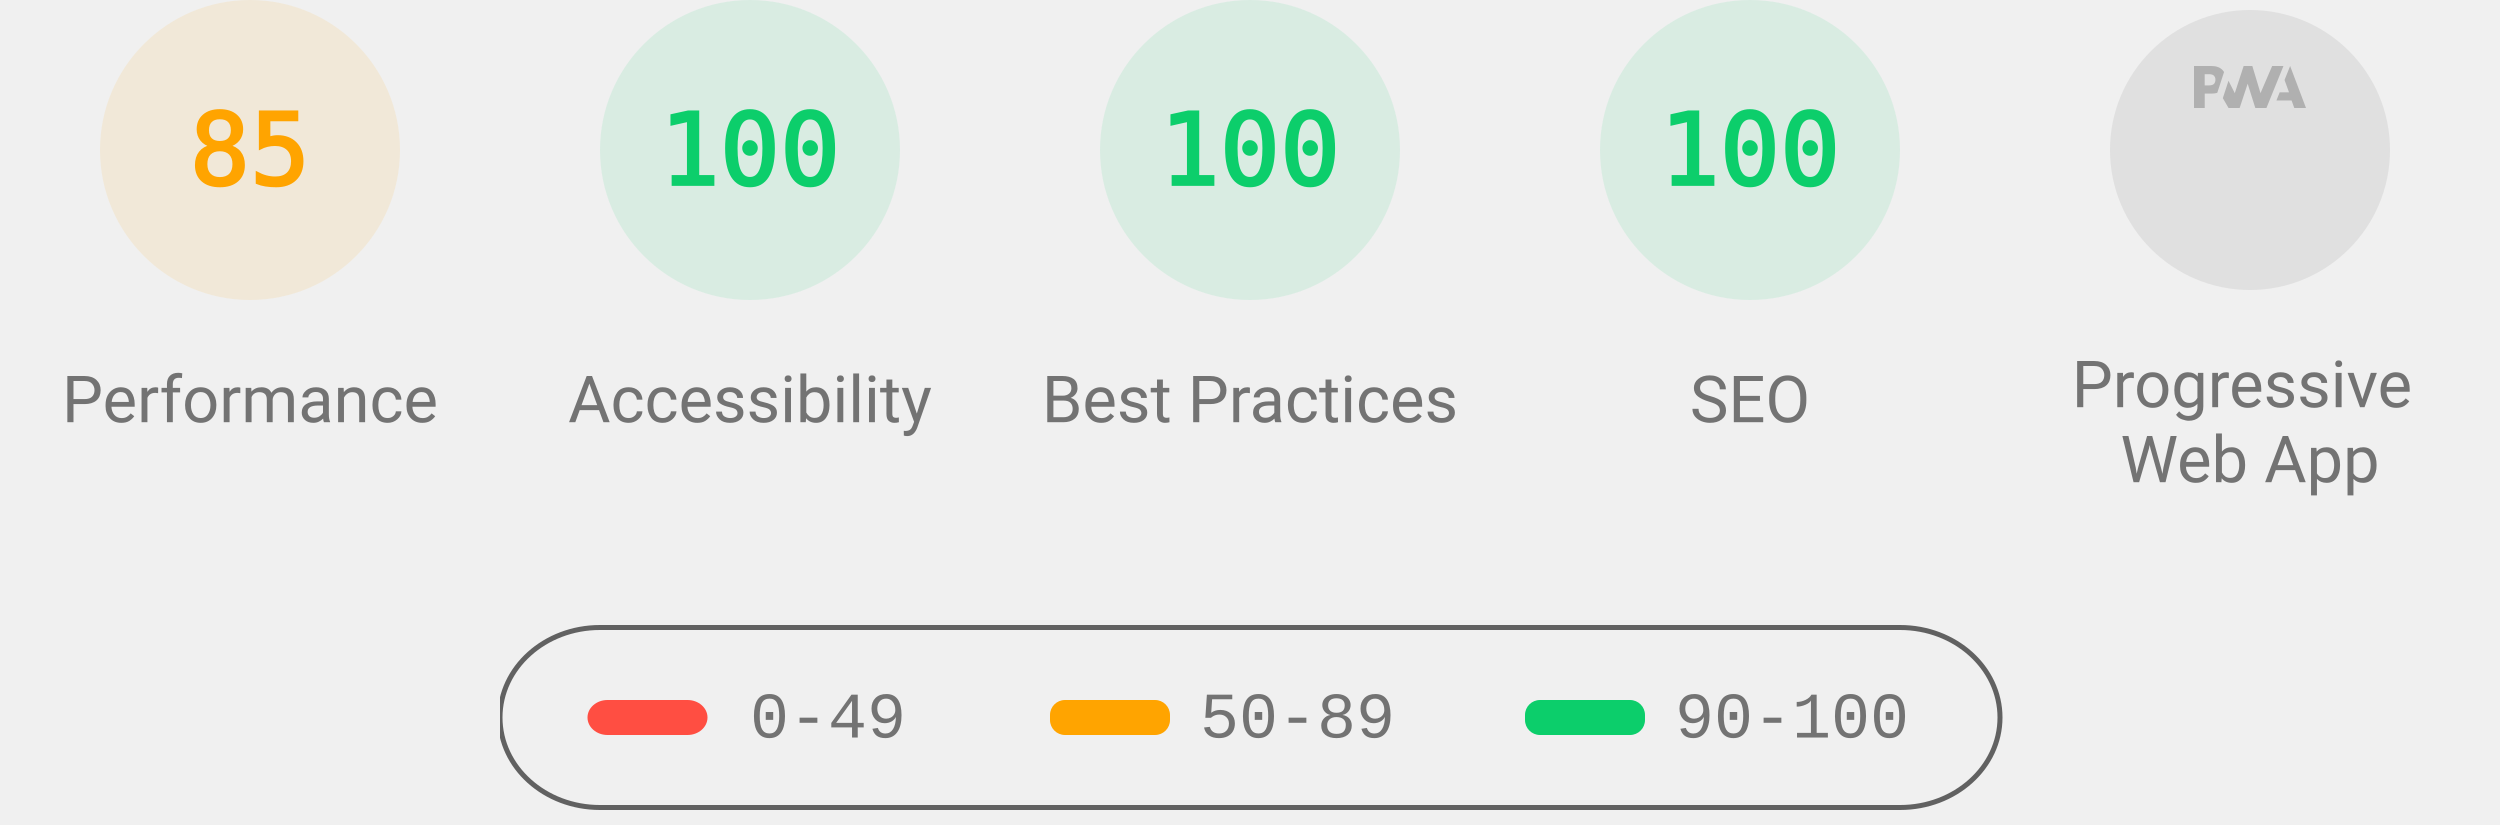
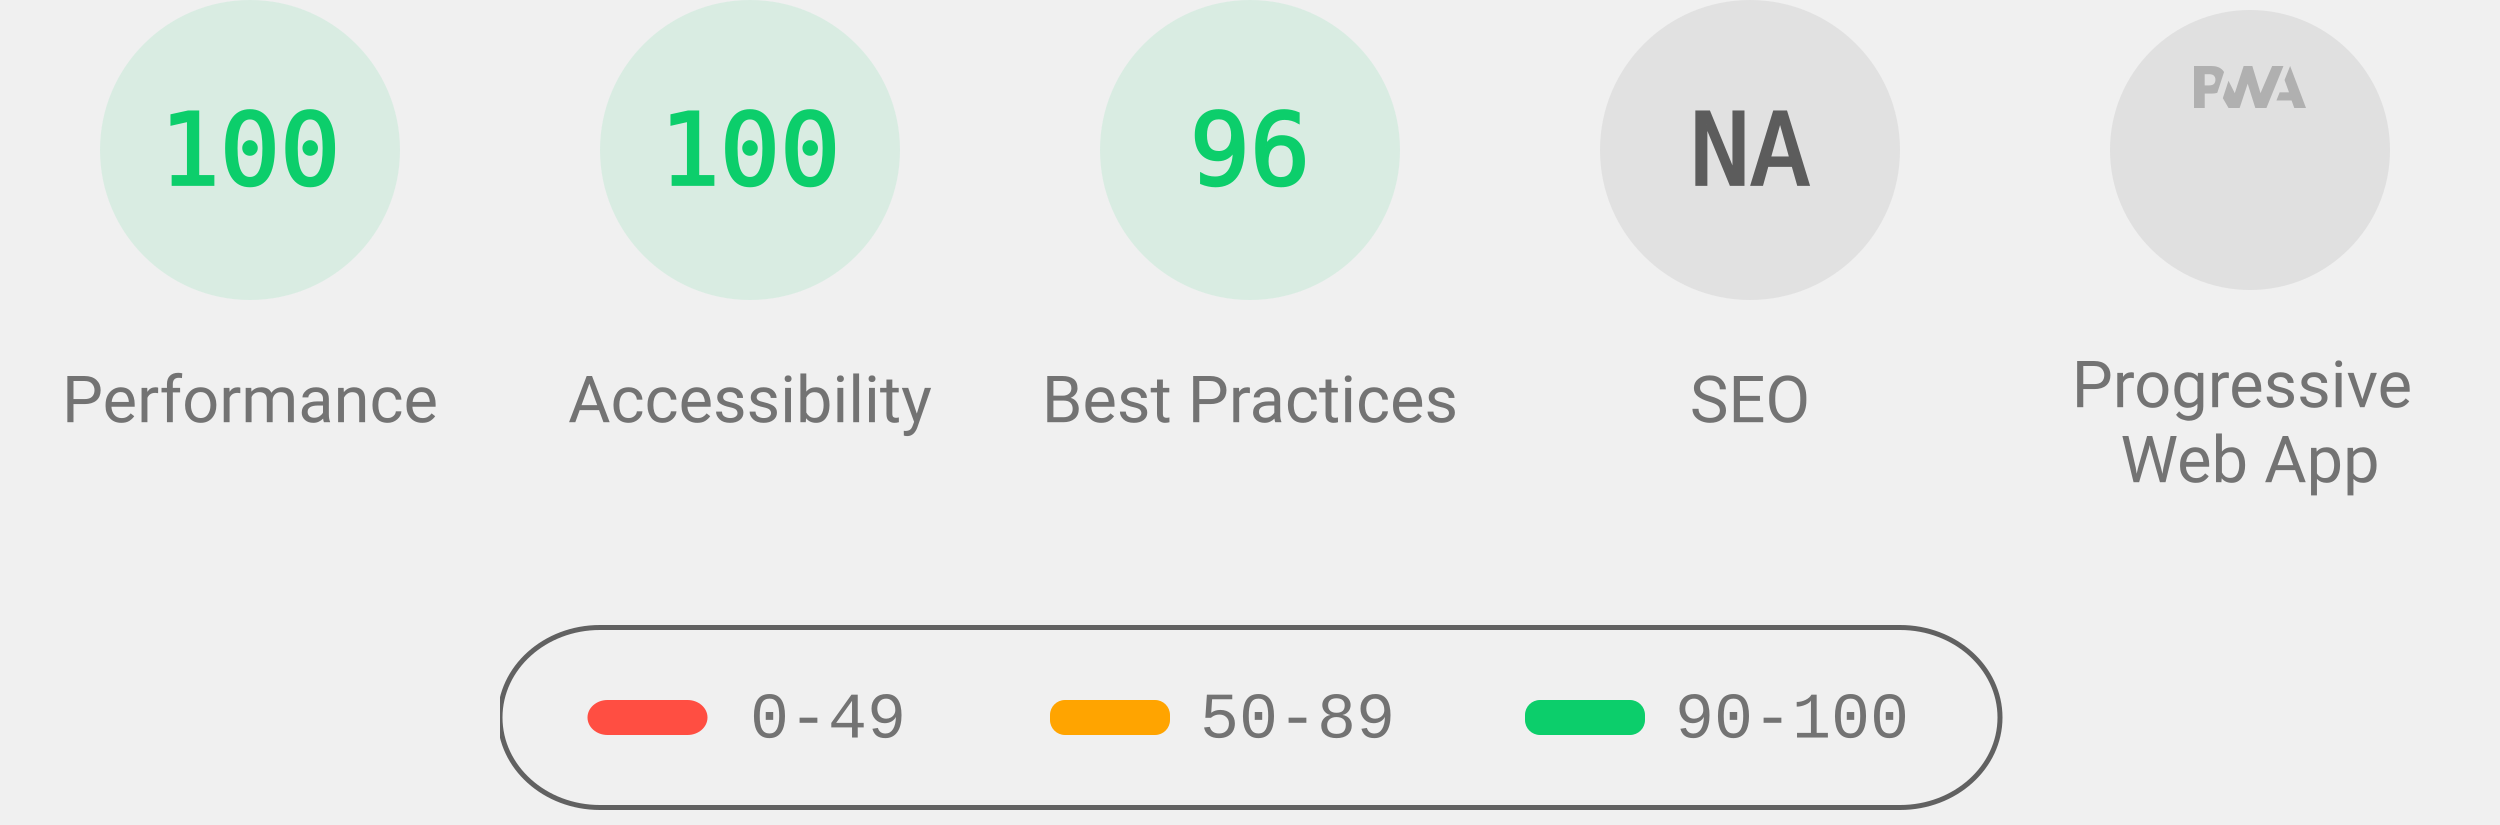
<svg xmlns="http://www.w3.org/2000/svg" class="theme--agnostic" fill="none" width="1000" height="330">
  <style>
			.gauge-base {
				opacity: 0.1
			}

			.gauge-arc {
				fill: none;
				animation-delay: 250ms;
				stroke-linecap: round;
				transform: rotate(-90deg);
				transform-origin: 100px 60px;
				animation: load-gauge 1s ease forwards
			}

			.guage-text {
				font-size: 40px;
				font-family: monospace;
				text-align: center
			}

			.guage-red {
				color: #ff4e42;
				fill: #ff4e42;
				stroke: #ff4e42
			}
			.guage-orange {
				color: #ffa400;
				fill: #ffa400;
				stroke: #ffa400
			}
			.guage-green {
				color: #0cce6b;
				fill: #0cce6b;
				stroke: #0cce6b
			}
			.theme--agnostic .guage-undefined {
				color: #5c5c5c;
				fill: #5c5c5c;
				stroke: #5c5c5c
			}
			.theme--light .guage-undefined {
				color: #1e1e1e;
				fill: #1e1e1e;
				stroke: #1e1e1e
			}
			.theme--dark .guage-undefined {
				color: #f5f5f5;
				fill: #f5f5f5;
				stroke: #f5f5f5
			}

			.guage-title {
				stroke: none;
				font-size: 26px;
				line-height: 26px;
				font-family: Roboto, Halvetica, Arial, sans-serif
			}
			.metric.guage-title {
				font-family: 'Courier New', Courier, monospace
			}
			.theme--agnostic .guage-title {
				color: #737373;
				fill: #737373
			}
			.theme--light .guage-title {
				color: #212121;
				fill: #212121
			}
			.theme--dark .guage-title {
				color: #f5f5f5;
				fill: #f5f5f5
			}

			@keyframes load-gauge {
				from {
					stroke-dasharray: 0 352.858
				}
			}
			.lh-gauge--pwa__disc {
				fill: #e0e0e0
			}
			.lh-gauge--pwa__logo {
				position: relative;
				fill: #b0b0b0
			}
			.lh-gauge--pwa__invisible {
				display: none
			}
			.lh-gauge--pwa__visible {
				display: inline
			}
			.guage-invisible {
				display: none
			}
			.lh-gauge--pwa__logo--primary-color {
				fill: #304ffe
			}
			.theme--agnostic .lh-gauge--pwa__logo--secondary-color {
				fill: #787878
			}
			.theme--light .lh-gauge--pwa__logo--secondary-color {
				fill: #3d3d3d
			}
			.theme--dark .lh-gauge--pwa__logo--secondary-color {
				fill: #d8b6b6
			}
			.theme--light #svg_2 {
				stroke: #00000022
			}
			.theme--agnostic #svg_2 {
				stroke: #616161
			}
			.theme--light #svg_2 {
				stroke: #00000022
			}
			.theme--dark #svg_2 {
				stroke: #f5f5f566
			}
		</style>
-   <svg class="guage-div guage-perf guage-orange" viewBox="0 0 200 200" width="200" height="200" x="0" y="0">
-     <circle class="gauge-base" r="56" cx="100" cy="60" stroke-width="8" />
-     <circle class="gauge-arc guage-arc-1" r="56" cx="100" cy="60" stroke-width="8" style="stroke-dasharray: 299.079, 351.858;" />
-     <text class="guage-text" x="100px" y="60px" alignment-baseline="central" dominant-baseline="central" text-anchor="middle">85</text>
+   <svg class="guage-div guage-perf guage-green" viewBox="0 0 200 200" width="200" height="200" x="0" y="0">
+     <circle class="gauge-base" r="56" cx="100" cy="60" stroke-width="8" />
+     <circle class="gauge-arc guage-arc-1" r="56" cx="100" cy="60" stroke-width="8" style="stroke-dasharray: 351.858, 351.858;" />
+     <text class="guage-text" x="100px" y="60px" alignment-baseline="central" dominant-baseline="central" text-anchor="middle">100</text>
    <text class="guage-title" x="100px" y="160px" alignment-baseline="central" dominant-baseline="central" text-anchor="middle">Performance</text>
  </svg>
  <svg class="guage-div guage-acc guage-green" viewBox="0 0 200 200" width="200" height="200" x="200" y="0">
    <circle class="gauge-base" r="56" cx="100" cy="60" stroke-width="8" />
    <circle class="gauge-arc guage-arc-2" r="56" cx="100" cy="60" stroke-width="8" style="stroke-dasharray: 351.858, 351.858;" />
    <text class="guage-text" x="100px" y="60px" alignment-baseline="central" dominant-baseline="central" text-anchor="middle">100</text>
    <text class="guage-title" x="100px" y="160px" alignment-baseline="central" dominant-baseline="central" text-anchor="middle">Accessibility</text>
  </svg>
  <svg class="guage-div guage-best guage-green" viewBox="0 0 200 200" width="200" height="200" x="400" y="0">
    <circle class="gauge-base" r="56" cx="100" cy="60" stroke-width="8" />
-     <circle class="gauge-arc guage-arc-3" r="56" cx="100" cy="60" stroke-width="8" style="stroke-dasharray: 351.858, 351.858;" />
-     <text class="guage-text" x="100px" y="60px" alignment-baseline="central" dominant-baseline="central" text-anchor="middle">100</text>
+     <circle class="gauge-arc guage-arc-3" r="56" cx="100" cy="60" stroke-width="8" style="stroke-dasharray: 337.784, 351.858;" />
+     <text class="guage-text" x="100px" y="60px" alignment-baseline="central" dominant-baseline="central" text-anchor="middle">96</text>
    <text class="guage-title" x="100px" y="160px" alignment-baseline="central" dominant-baseline="central" text-anchor="middle">Best Practices</text>
  </svg>
-   <svg class="guage-div guage-seo guage-green" viewBox="0 0 200 200" width="200" height="200" x="600" y="0">
+   <svg class="guage-div guage-seo guage-undefined" viewBox="0 0 200 200" width="200" height="200" x="600" y="0">
    <circle class="gauge-base" r="56" cx="100" cy="60" stroke-width="8" />
    <circle class="gauge-arc guage-arc-4" r="56" cx="100" cy="60" stroke-width="8" style="stroke-dasharray: 351.858, 351.858;" />
-     <text class="guage-text" x="100px" y="60px" alignment-baseline="central" dominant-baseline="central" text-anchor="middle">100</text>
+     <text class="guage-text" x="100px" y="60px" alignment-baseline="central" dominant-baseline="central" text-anchor="middle">NA</text>
    <text class="guage-title" x="100px" y="160px" alignment-baseline="central" dominant-baseline="central" text-anchor="middle">SEO</text>
  </svg>
  <svg class="guage-div guage-pwa " viewBox="0 0 200 200" width="200" height="200" x="800" y="0">
    <svg viewBox="0 0 60 60" width="112" height="112" x="44" y="4">
      <defs>
        <linearGradient id="lh-gauge--pwa__check-circle__gradient-0" x1="50%" y1="0%" x2="50%" y2="100%">
          <stop stop-color="#00C852" offset="0%" />
          <stop stop-color="#009688" offset="100%" />
        </linearGradient>
        <linearGradient id="lh-gauge--pwa__installable__shadow-gradient-0" x1="76.056%" x2="24.111%" y1="82.995%" y2="24.735%">
          <stop stop-color="#A5D6A7" offset="0%" />
          <stop stop-color="#80CBC4" offset="100%" />
        </linearGradient>
        <linearGradient id="lh-gauge--pwa__fast-reliable__shadow-gradient-0" x1="76.056%" y1="82.995%" x2="25.678%" y2="26.493%">
          <stop stop-color="#64B5F6" offset="0%" />
          <stop stop-color="#2979FF" offset="100%" />
        </linearGradient>
        <g id="lh-gauge--pwa__fast-reliable-badge-0">
          <circle fill="#FFFFFF" cx="10" cy="10" r="10" />
          <path fill="#304FFE" d="M10 3.58l5.25 2.34v3.5c0 3.23-2.24 6.26-5.25 7-3.01-.74-5.25-3.77-5.25-7v-3.5L10 3.58zm-.47 10.74l2.76-4.83.03-.07c.04-.08 0-.24-.22-.24h-1.64l.47-3.26h-.47l-2.7 4.77c-.02.01.05-.1-.04.05-.09.16-.1.31.18.31h1.63l-.47 3.27h.47z" />
        </g>
        <g id="lh-gauge--pwa__installable-badge-0">
          <circle fill="#FFFFFF" cx="10" cy="10" r="10" />
          <path fill="#009688" d="M10 4.167A5.835 5.835 0 0 0 4.167 10 5.835 5.835 0 0 0 10 15.833 5.835 5.835 0 0 0 15.833 10 5.835 5.835 0 0 0 10 4.167zm2.917 6.416h-2.334v2.334H9.417v-2.334H7.083V9.417h2.334V7.083h1.166v2.334h2.334v1.166z" />
        </g>
      </defs>
      <g stroke="none" fill-rule="nonzero">
        <circle class="lh-gauge--pwa__disc" cx="30" cy="30" r="30" />
        <g class="lh-gauge--pwa__logo">
          <path d="M35.66 19.39l.7-1.75h2L37.4 15 38.6 12l3.4 9h-2.51l-.58-1.61z" />
          <path d="M33.52 21l3.65-9h-2.42l-2.5 5.82L30.5 12h-1.86l-1.9 5.82-1.35-2.65-1.21 3.72L25.4 21h2.38l1.72-5.2 1.64 5.2z" />
          <path fill-rule="nonzero" d="M20.3 17.91h1.48c.45 0 .85-.05 1.2-.15l.39-1.18 1.07-3.3a2.64 2.64 0 0 0-.28-.37c-.55-.6-1.36-.91-2.42-.91H18v9h2.3V17.9zm1.96-3.84c.22.22.33.5.33.87 0 .36-.1.65-.29.87-.2.23-.59.35-1.15.35h-.86v-2.41h.87c.52 0 .89.1 1.1.32z" />
        </g>
        <rect class="lh-gauge--pwa__component lh-gauge--pwa__na-line lh-gauge--pwa__invisible" fill="#FFFFFF" x="20" y="32" width="20" height="4" rx="2" />
        <g class="lh-gauge--pwa__component lh-gauge--pwa__fast-reliable-badge lh-gauge--pwa__invisible" transform="translate(20, 29)">
          <path fill="url(#lh-gauge--pwa__fast-reliable__shadow-gradient-0)" d="M33.63 19.49A30 30 0 0 1 16.2 30.36L3 17.14 17.14 3l16.49 16.49z" />
          <use href="#lh-gauge--pwa__fast-reliable-badge-0" />
        </g>
        <g class="lh-gauge--pwa__component lh-gauge--pwa__installable-badge lh-gauge--pwa__invisible" transform="translate(20, 29)">
          <path fill="url(#lh-gauge--pwa__installable__shadow-gradient-0)" d="M33.629 19.487c-4.272 5.453-10.391 9.39-17.415 10.869L3 17.142 17.142 3 33.63 19.487z" />
          <use href="#lh-gauge--pwa__installable-badge-0" />
        </g>
        <g class="lh-gauge--pwa__component lh-gauge--pwa__fast-reliable-installable-badges lh-gauge--pwa__invisible">
          <g transform="translate(8, 29)">
            <path fill="url(#lh-gauge--pwa__fast-reliable__shadow-gradient-0)" d="M16.321 30.463L3 17.143 17.142 3l22.365 22.365A29.864 29.864 0 0 1 22 31c-1.942 0-3.84-.184-5.679-.537z" />
            <use href="#lh-gauge--pwa__fast-reliable-badge-0" />
          </g>
          <g transform="translate(32, 29)">
            <path fill="url(#lh-gauge--pwa__installable__shadow-gradient-0)" d="M25.982 11.84a30.107 30.107 0 0 1-13.08 15.203L3 17.143 17.142 3l8.84 8.84z" />
            <use href="#lh-gauge--pwa__installable-badge-0" />
          </g>
        </g>
        <g class="lh-gauge--pwa__component lh-gauge--pwa__check-circle lh-gauge--pwa__invisible" transform="translate(18, 28)">
          <circle fill="#FFFFFF" cx="12" cy="12" r="12" />
          <path fill="url(#lh-gauge--pwa__check-circle__gradient-0)" d="M12 2a10 10 0 1 0 0 20 10 10 0 0 0 0-20zm-2 15l-5-5 1.41-1.41L10 14.17l7.59-7.59L19 8l-9 9z" />
        </g>
      </g>
    </svg>
    <text class="guage-title" y="160px" alignment-baseline="central" dominant-baseline="central" text-anchor="middle">
      <tspan x="100px" dy="-6px">Progressive</tspan>
      <tspan x="100px" dy="30px">Web App</tspan>
    </text>
  </svg>
  <svg width="604" height="76" x="200" y="250">
    <g>
      <rect fill="none" id="canvas_background" height="80" width="604" y="-1" x="-1" />
      <g display="none" overflow="visible" y="0" x="0" height="100%" width="100%" id="canvasGrid">
        <rect fill="url(#gridpattern)" stroke-width="0" y="0" x="0" height="100%" width="100%" />
      </g>
    </g>
    <g>
      <rect fill-opacity="0" stroke-width="2" rx="40" id="svg_2" height="72" width="600" y="1" x="0" fill="#000000" />
      <rect stroke="#000" rx="8" id="svg_3" height="14" width="48" y="30" x="35" stroke-opacity="null" stroke-width="0" fill="#ff4e42" />
      <rect stroke="#000" rx="6" id="svg_4" height="14" width="48" y="30" x="220" stroke-opacity="null" stroke-width="0" fill="#ffa400" />
      <rect stroke="#000" rx="6" id="svg_5" height="14" width="48" y="30" x="410" stroke-opacity="null" stroke-width="0" fill="#0cce6b" />
      <text class="metric guage-title" xml:space="preserve" text-anchor="start" font-size="26" id="svg_6" y="45" x="100" stroke-opacity="null" stroke-width="0" stroke="#000">0-49</text>
      <text class="metric guage-title" xml:space="preserve" text-anchor="start" font-size="26" id="svg_7" y="45" x="280" stroke-opacity="null" stroke-width="0" stroke="#000">50-89</text>
      <text class="metric guage-title" xml:space="preserve" text-anchor="start" font-size="26" id="svg_8" y="45" x="470" stroke-opacity="null" stroke-width="0" stroke="#000">90-100</text>
    </g>
  </svg>
</svg>
